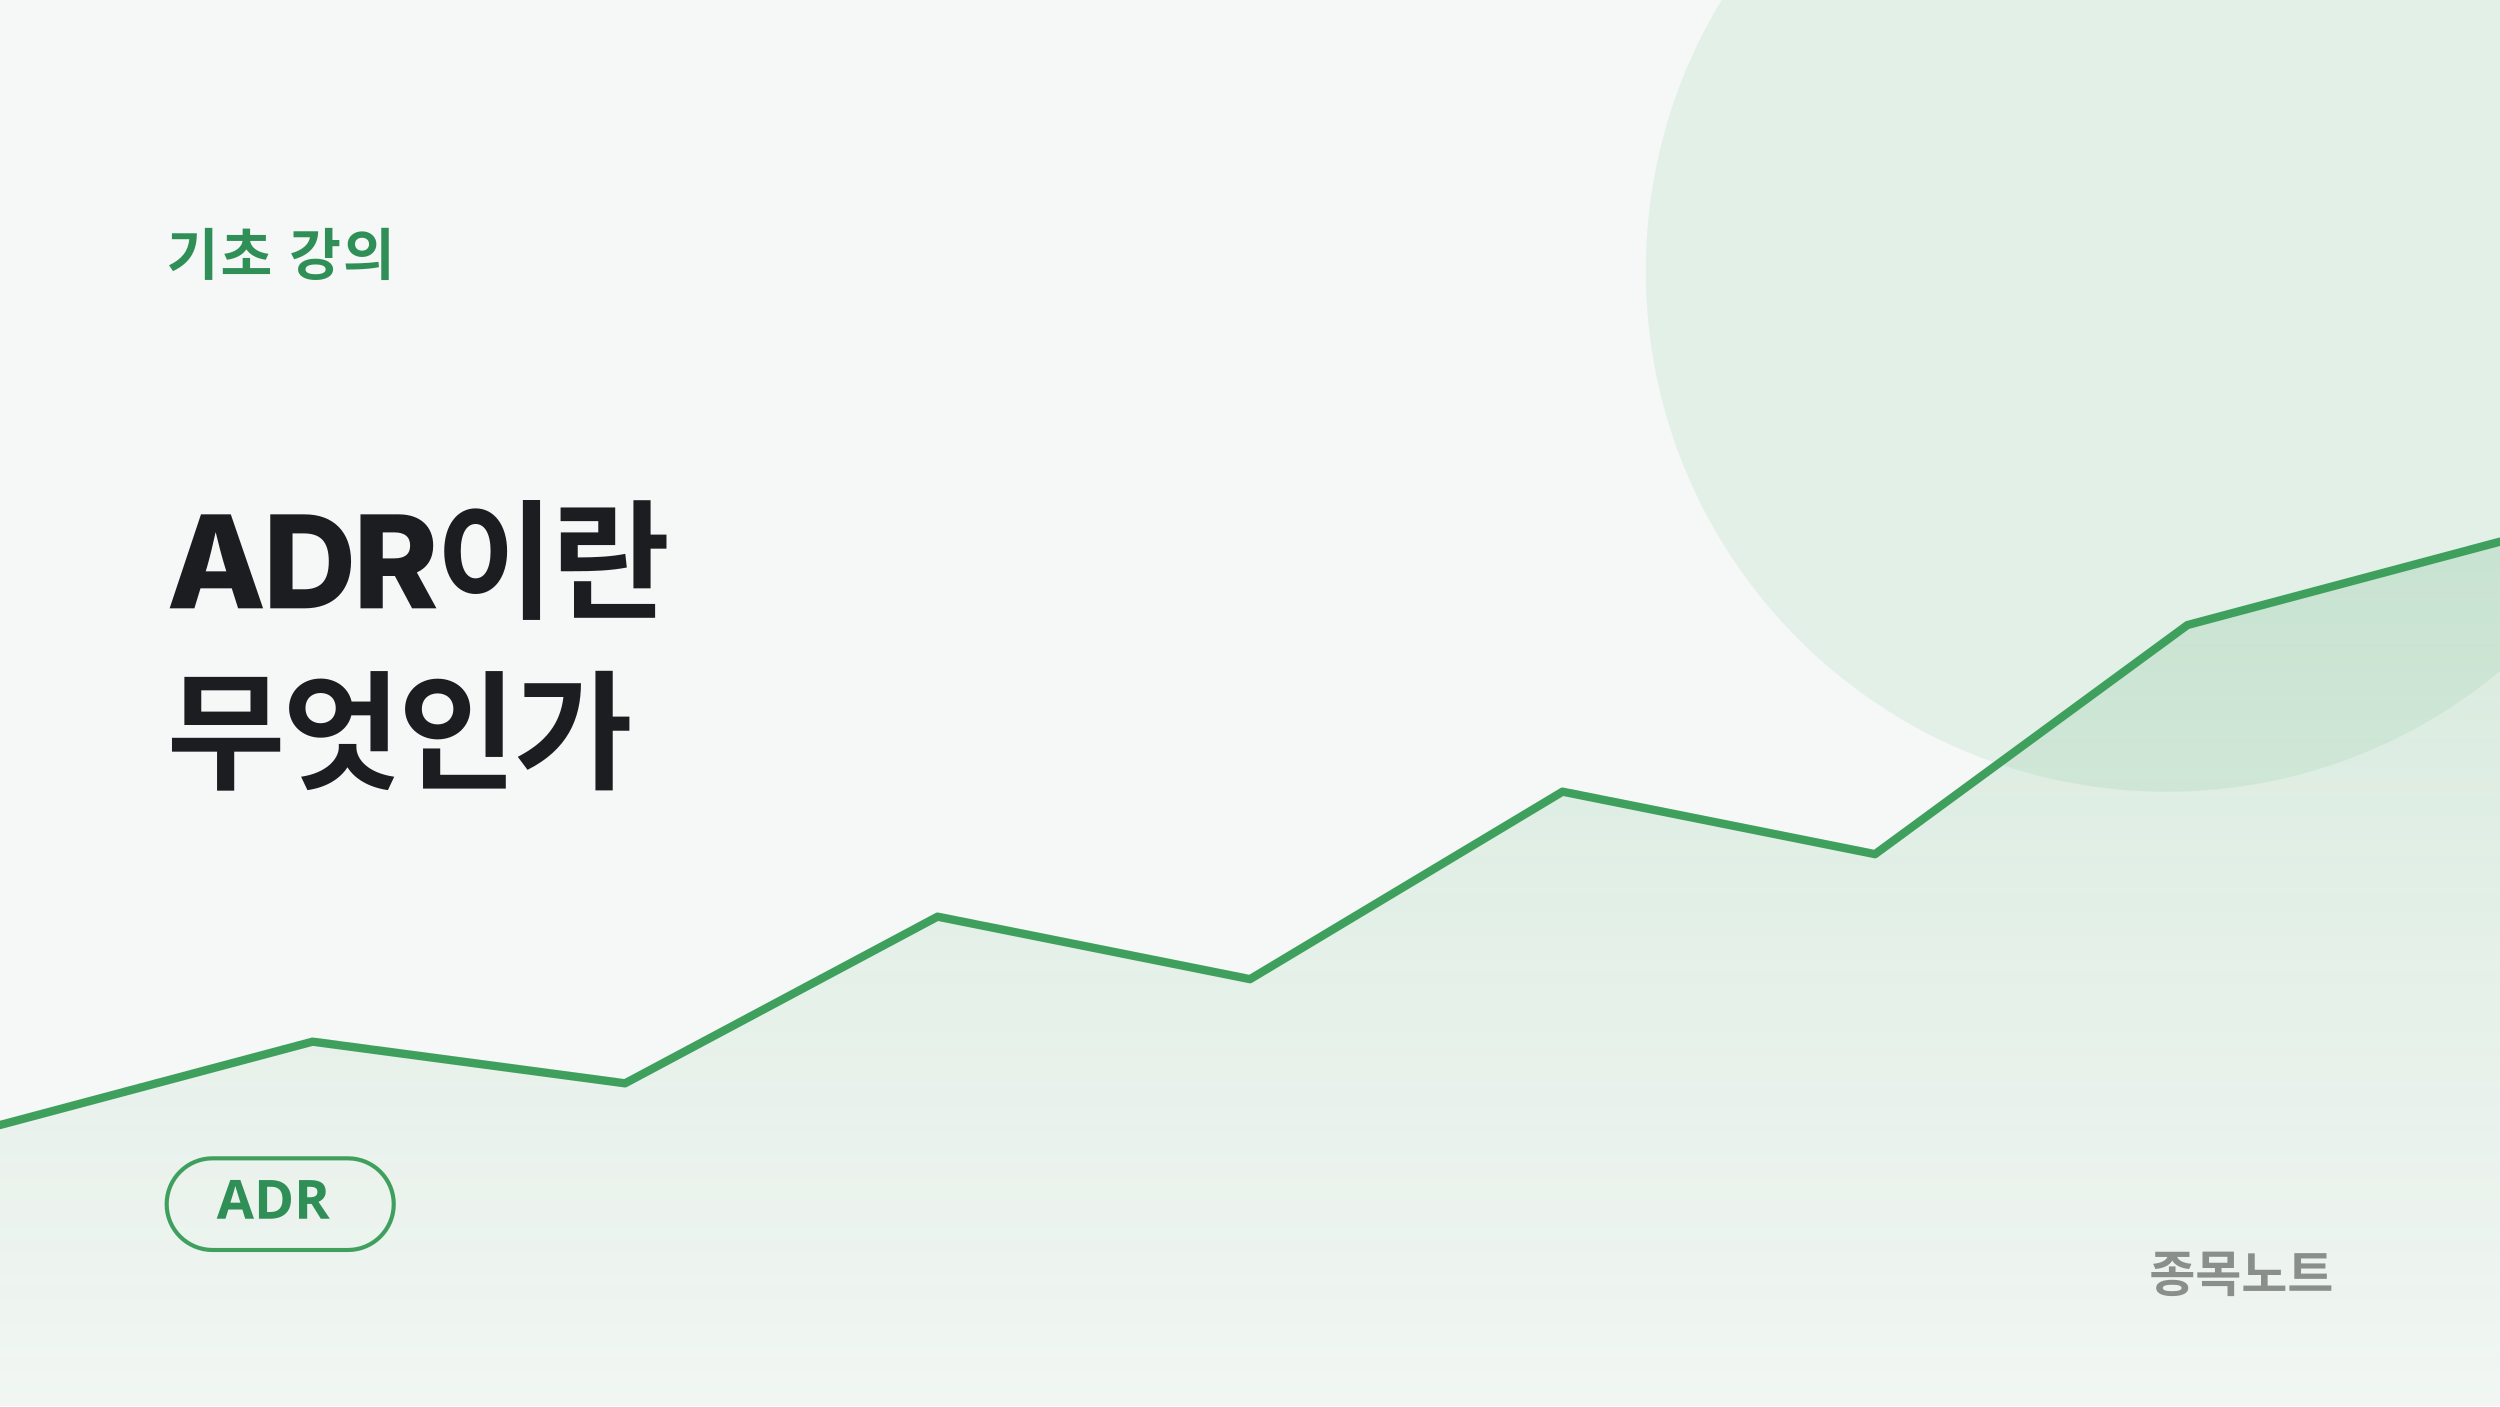
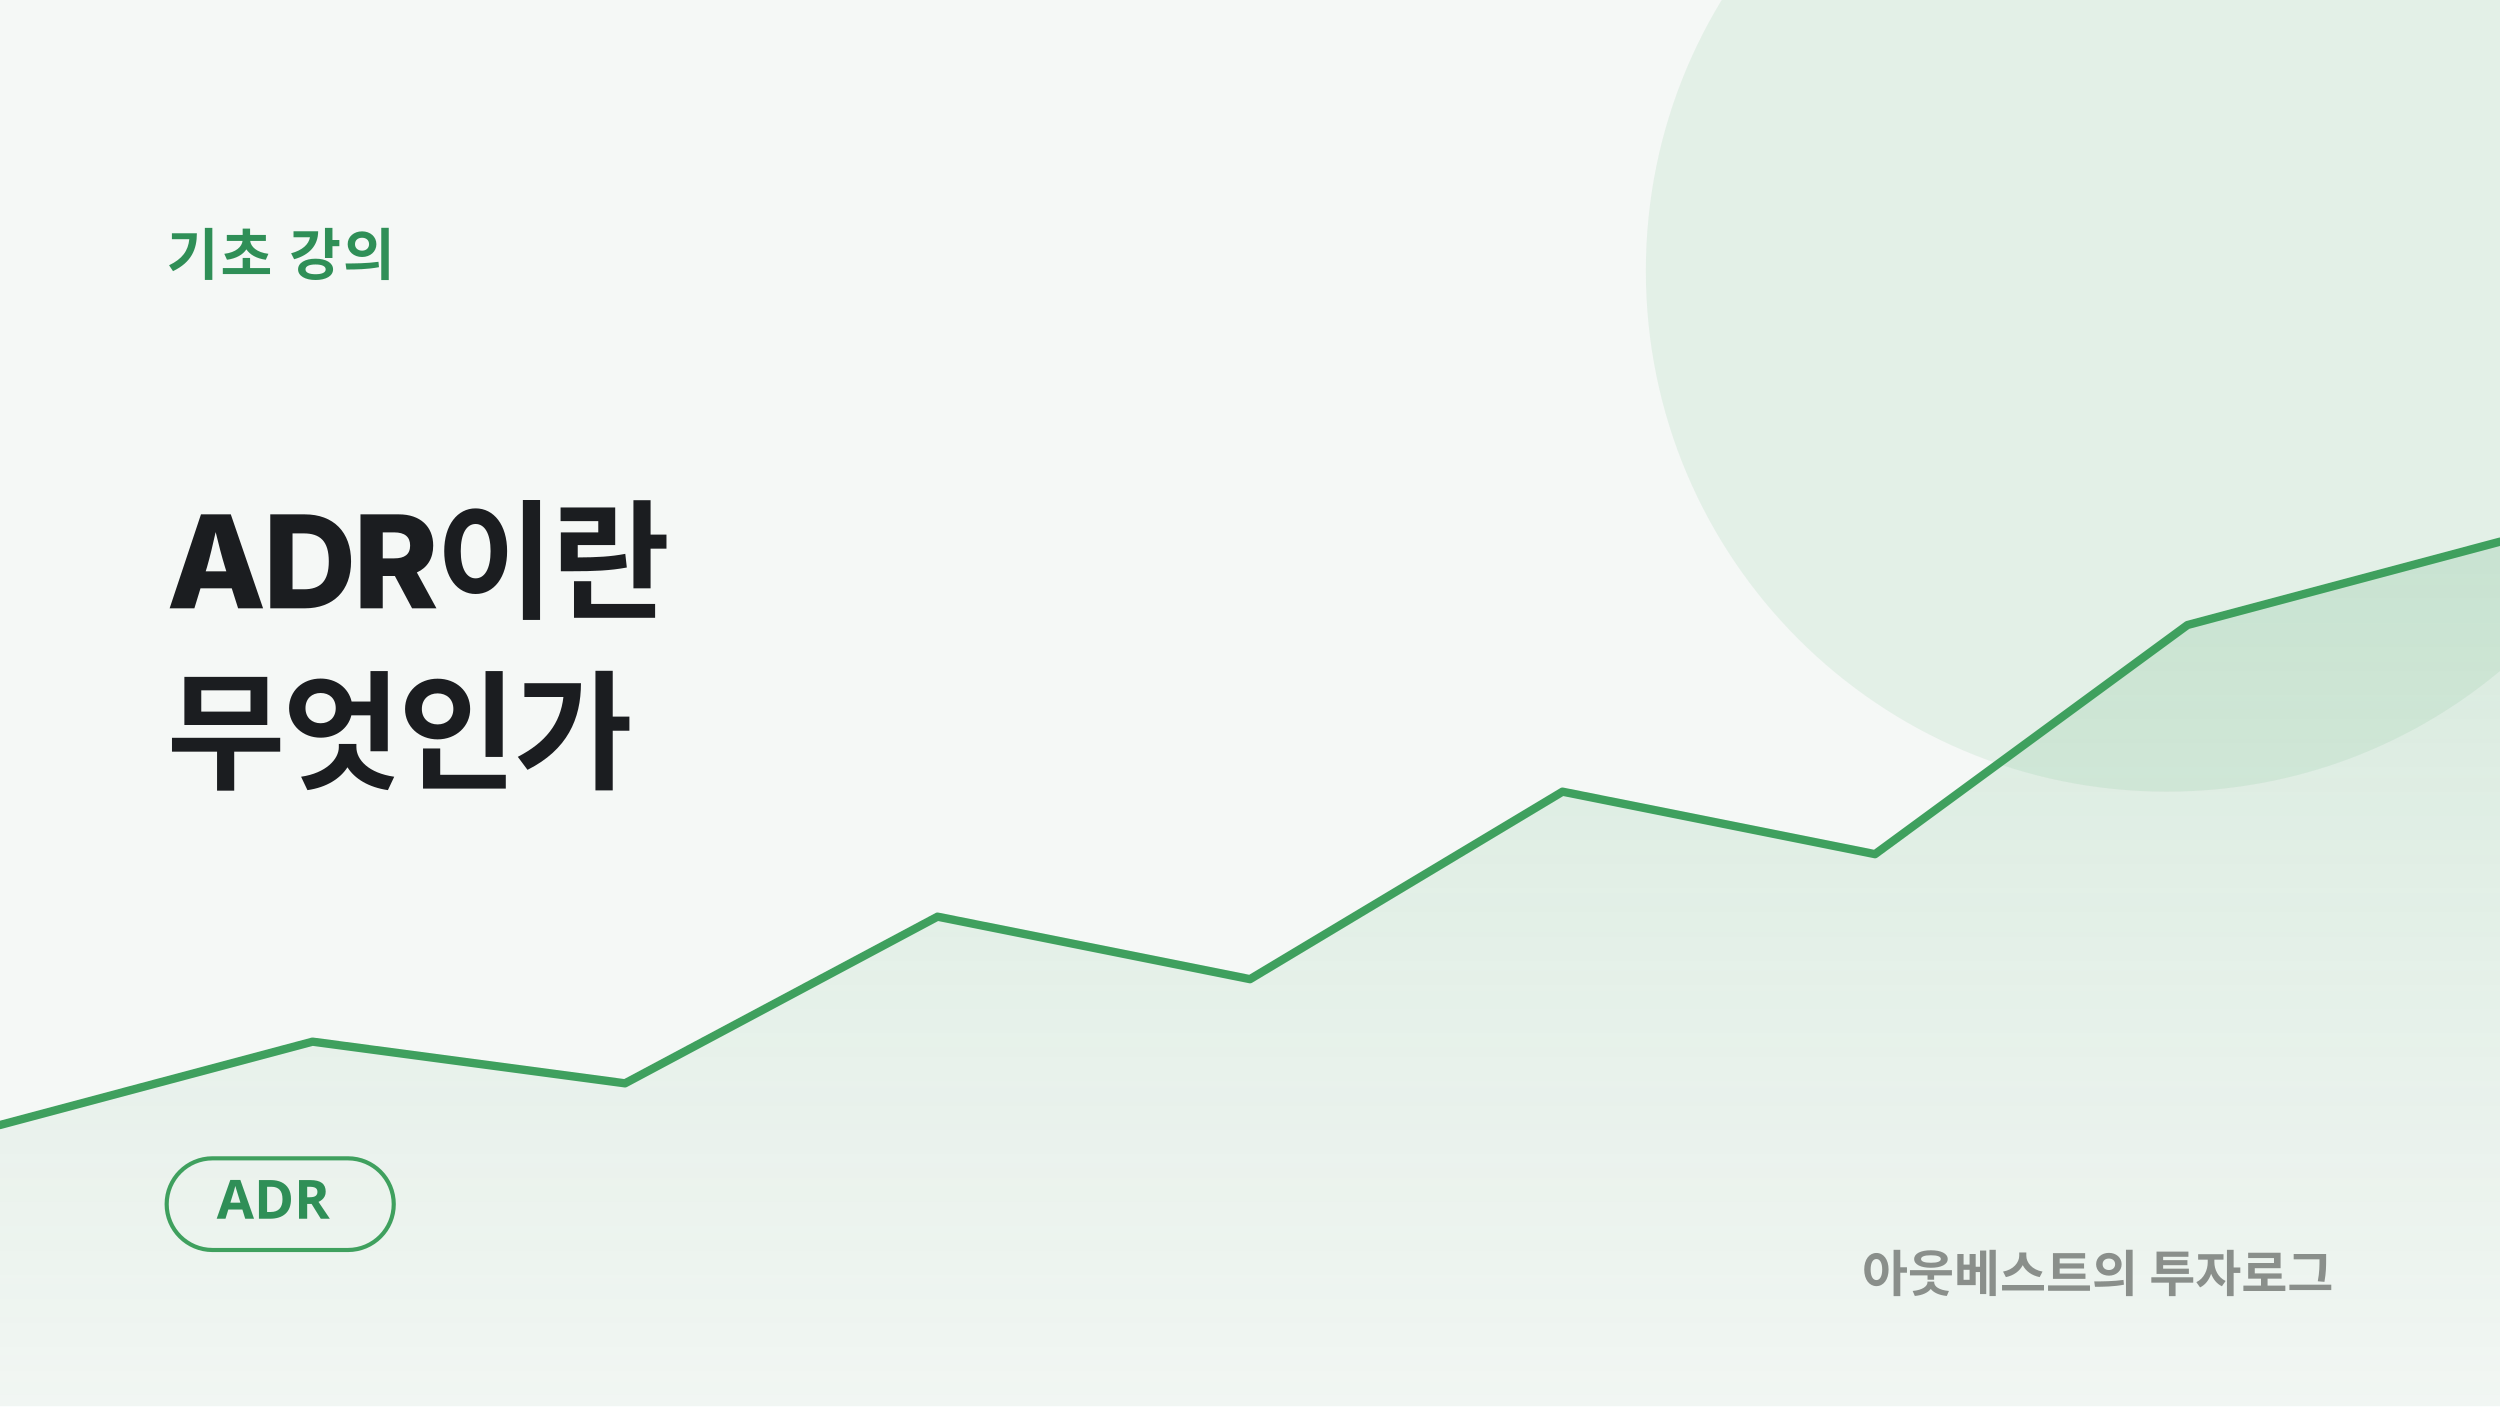
<svg xmlns="http://www.w3.org/2000/svg" viewBox="0 0 1200 675" width="1200" height="675" role="img" aria-label="ADR이란 무엇인가">
  <defs>
    <linearGradient id="g" x1="0" y1="0" x2="0" y2="1">
      <stop offset="0" stop-color="#3fa05e" stop-opacity="0.16" />
      <stop offset="1" stop-color="#3fa05e" stop-opacity="0.02" />
    </linearGradient>
  </defs>
  <style>
  .bg{fill:#f5f8f6} .blob{fill:#3fa05e;opacity:0.10}
  .eye{fill:#2f8f57;font:700 27px system-ui,-apple-system,"Segoe UI",sans-serif;letter-spacing:1px}
  .ttl{fill:#1b1d20;font:800 62px system-ui,-apple-system,"Segoe UI",sans-serif;letter-spacing:-1.5px}
  .brand{fill:#8a8f8b;font:600 24px system-ui,sans-serif}
  .tkr{fill:#2f8f57;font:700 26px system-ui,sans-serif;font-variant-numeric:tabular-nums}
  .tkrbox{fill:none;stroke:#3fa05e;stroke-width:2}
  .line{fill:none;stroke:#3fa05e;stroke-width:4;stroke-linejoin:round;stroke-linecap:round}
</style>
  <rect class="bg" width="1200" height="675" />
  <circle class="blob" cx="1040" cy="130" r="250" />
  <path d="M0 540 L150 500 L300 520 L450 440 L600 470 L750 380 L900 410 L1050 300 L1200 260 L1200 675 L0 675 Z" fill="url(#g)" />
  <path d="M0 540 L150 500 L300 520 L450 440 L600 470 L750 380 L900 410 L1050 300 L1200 260" class="line" />
  <text x="80" y="132" class="eye">기초 강의</text>
  <text x="80" y="292" class="ttl">ADR이란</text>
  <text x="80" y="374" class="ttl">무엇인가</text>
  <rect class="tkrbox" x="80" y="556" width="109" height="44" rx="22" />
  <text x="104" y="585" class="tkr">ADR</text>
-   <text x="1120" y="620" text-anchor="end" class="brand">종목노트</text>
+   <text x="1120" y="620" text-anchor="end" class="brand">아웃베스트의 투자로그</text>
</svg>
